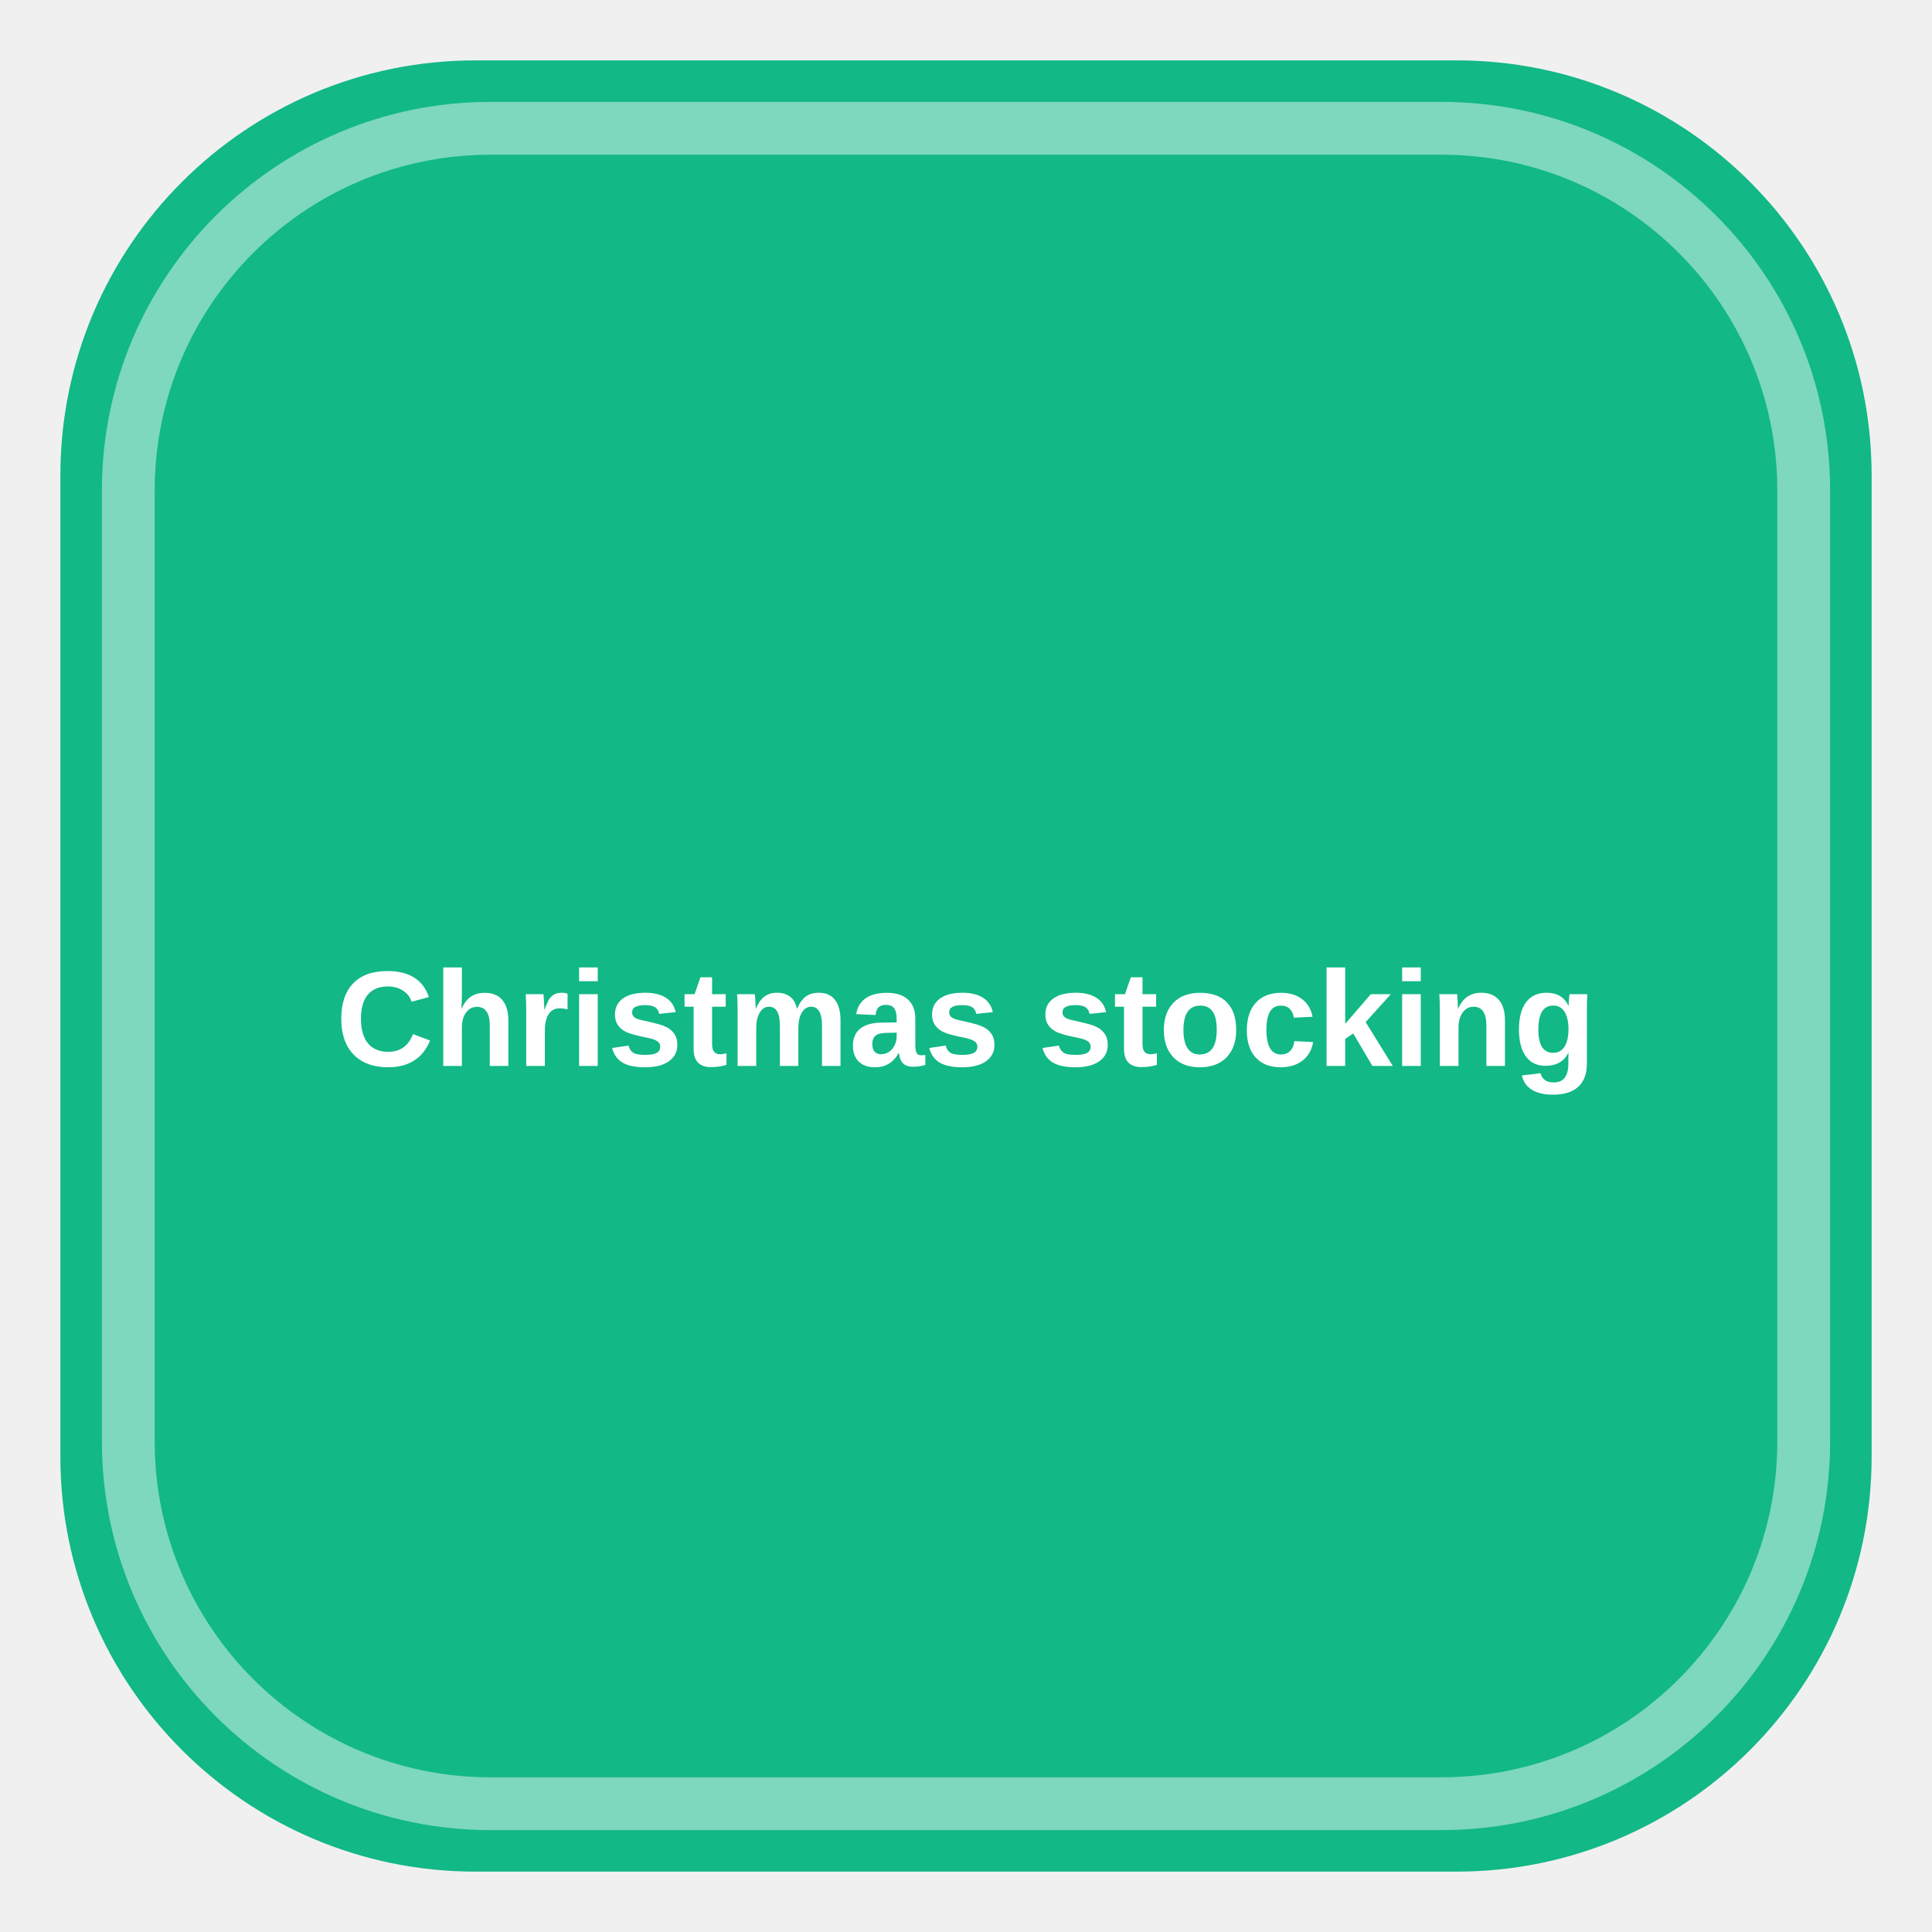
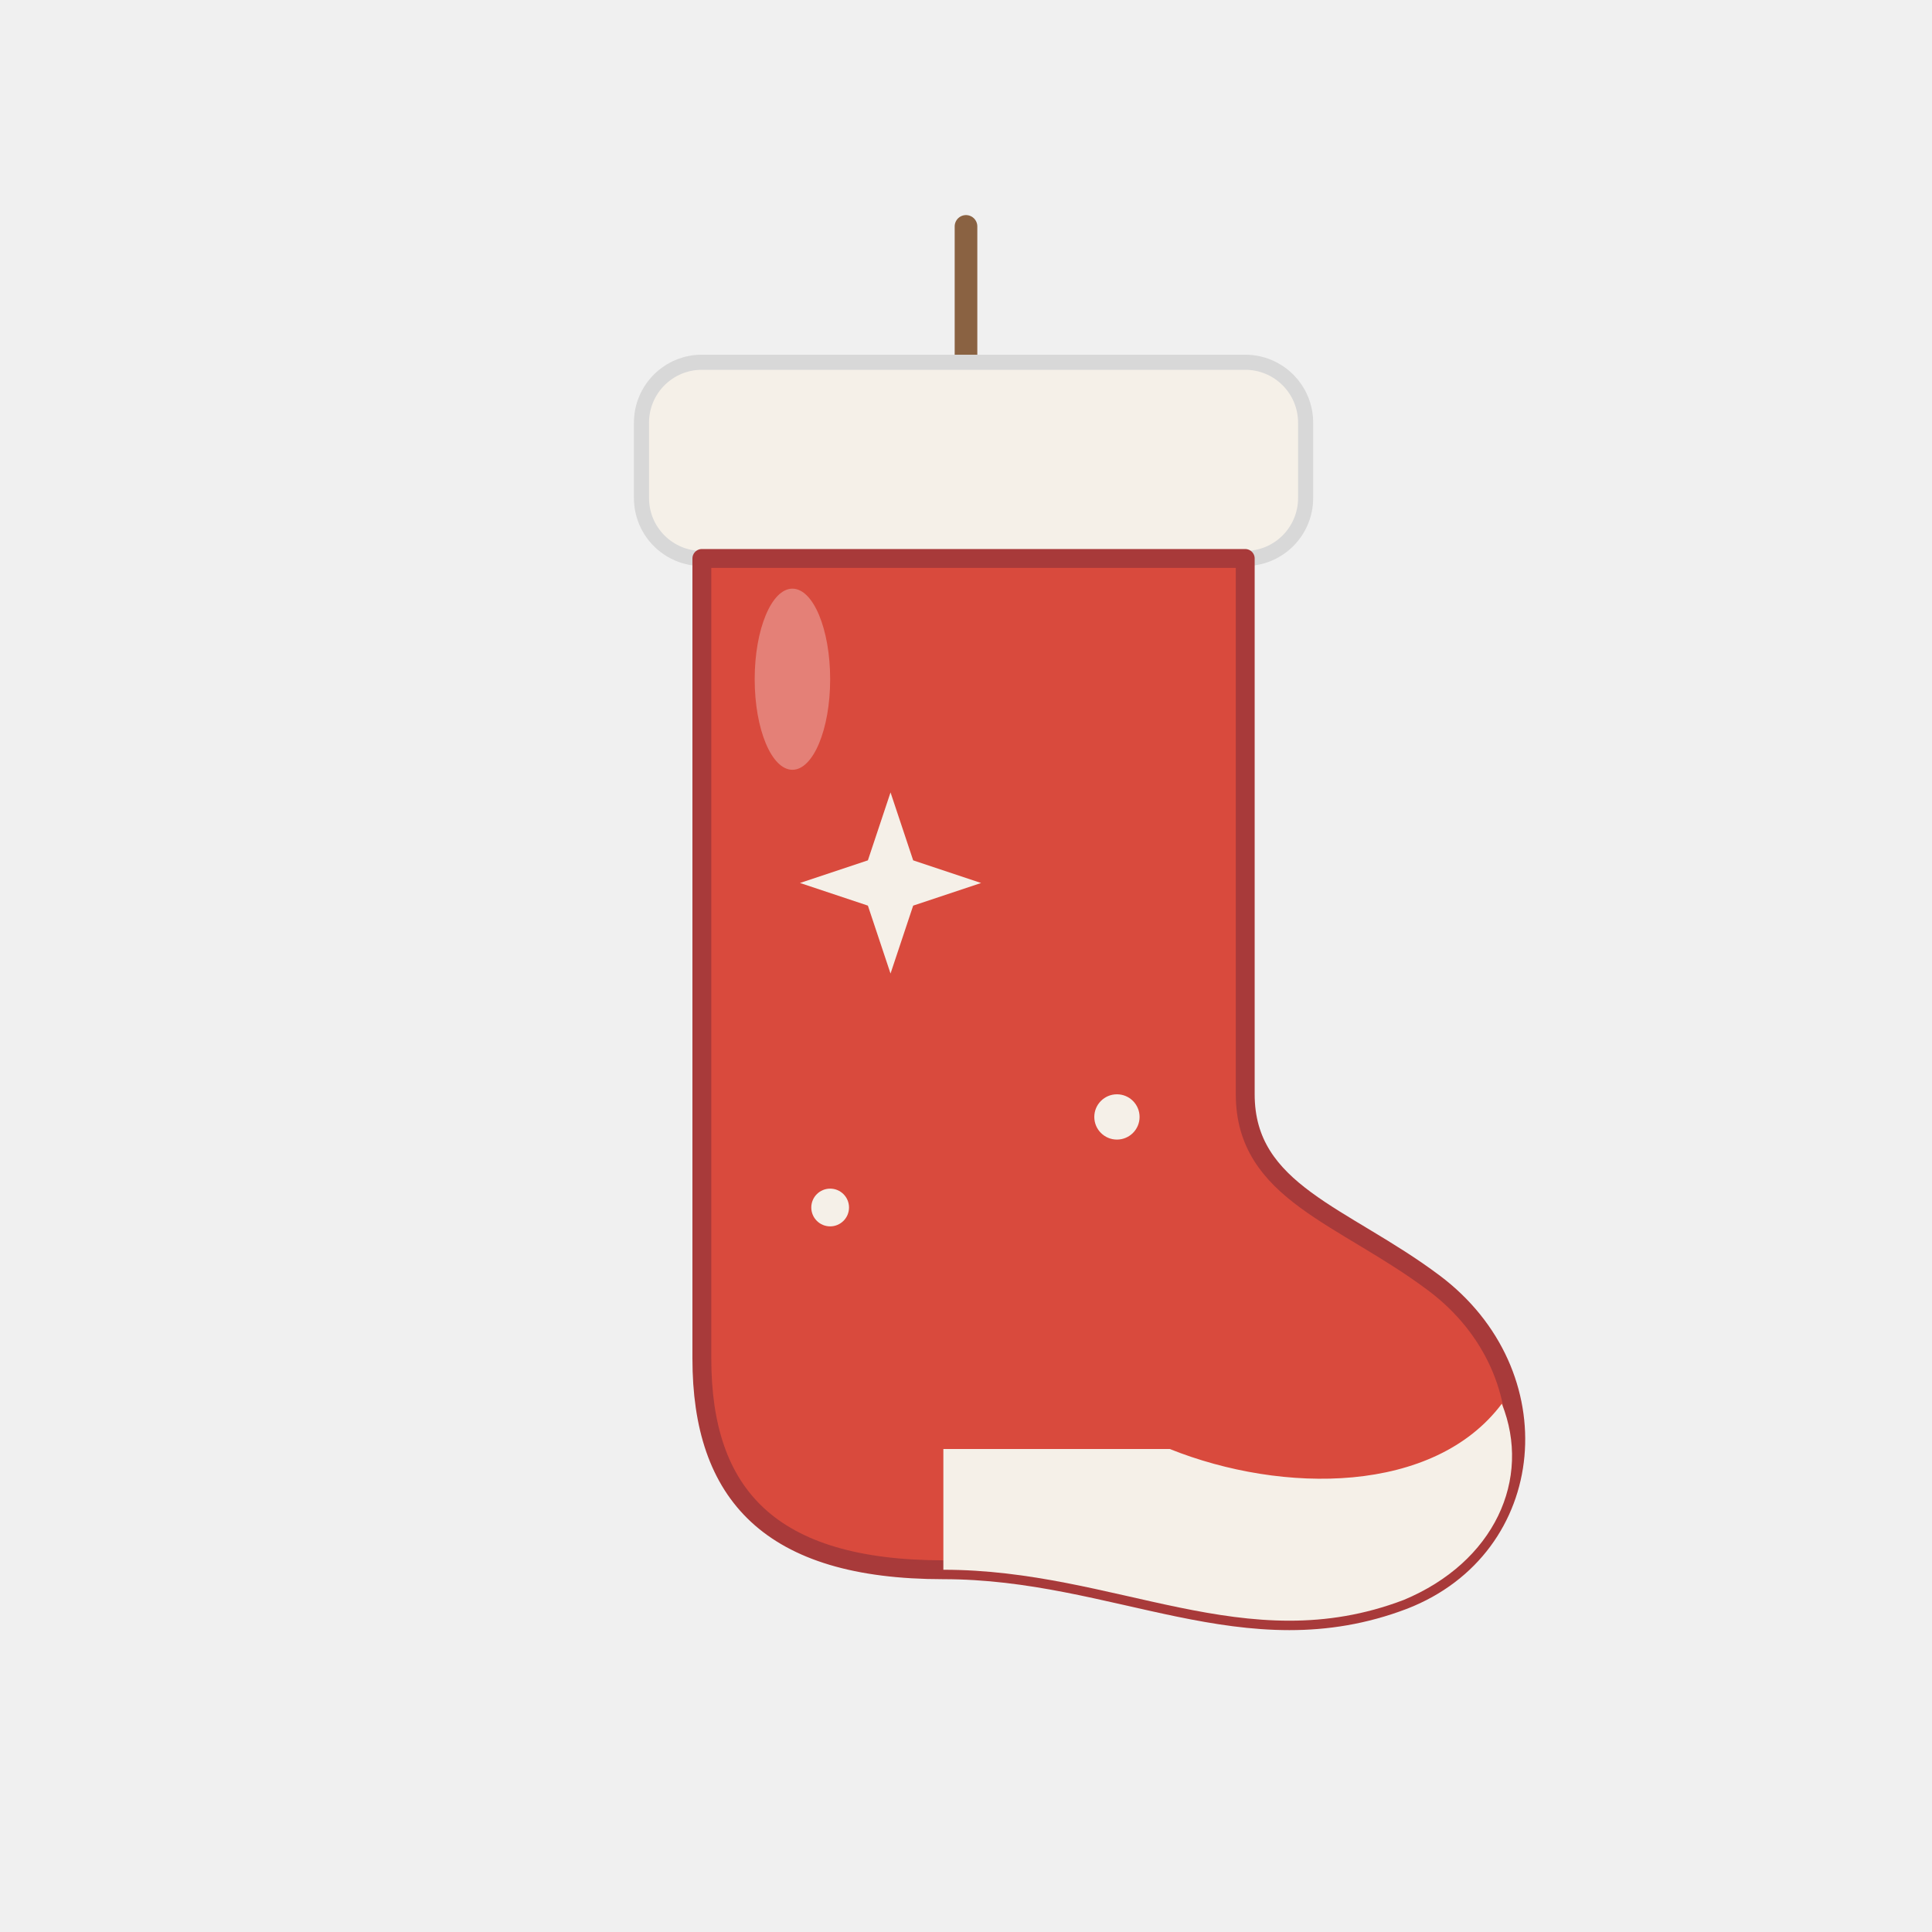
<svg xmlns="http://www.w3.org/2000/svg" width="512" height="512" viewBox="0 0 512 512">
-   <rect x="16" y="16" width="480" height="480" rx="110" fill="#12B886" />
-   <rect x="34" y="34" width="444" height="444" rx="96" fill="none" stroke="rgba(255,255,255,0.45)" stroke-width="14" />
-   <text x="256" y="270" font-family="Arial, Helvetica, sans-serif" font-weight="bold" font-size="36" fill="#FFFFFF" text-anchor="middle" dominant-baseline="central">Christmas stocking</text>
+   <path d="M256 60 L256 100" stroke="#8A6242" stroke-width="6" fill="none" stroke-linecap="round" stroke-linejoin="round" opacity="1" />
+   <rect x="170" y="96" width="176" height="52" rx="16" fill="#F5F0E8" stroke="#D8D8D8" stroke-width="4" />
+   <path d="M186 148 L330 148 L330 290 C330 316 356 322 380 340 C412 364 408 410 372 424 C330 440 296 416 250 416 C204 416 186 396 186 360 Z" fill="#D94A3D" stroke="#A83A3A" stroke-width="5" stroke-linejoin="round" />
+   <path d="M250 416 C296 416 330 440 372 424 C396 414 406 392 398 372 C380 396 340 396 310 384 L250 384 Z" fill="#F5F0E8" />
+   <path d="M236 210 L242 228 L260 234 L242 240 L236 258 L230 240 L212 234 L230 228 Z" fill="#F5F0E8" />
+   <circle cx="296" cy="296" r="6" fill="#F5F0E8" />
+   <circle cx="220" cy="320" r="5" fill="#F5F0E8" />
+   <ellipse cx="210" cy="180" rx="10" ry="24" fill="#FFFFFF" opacity="0.3" />
</svg>
